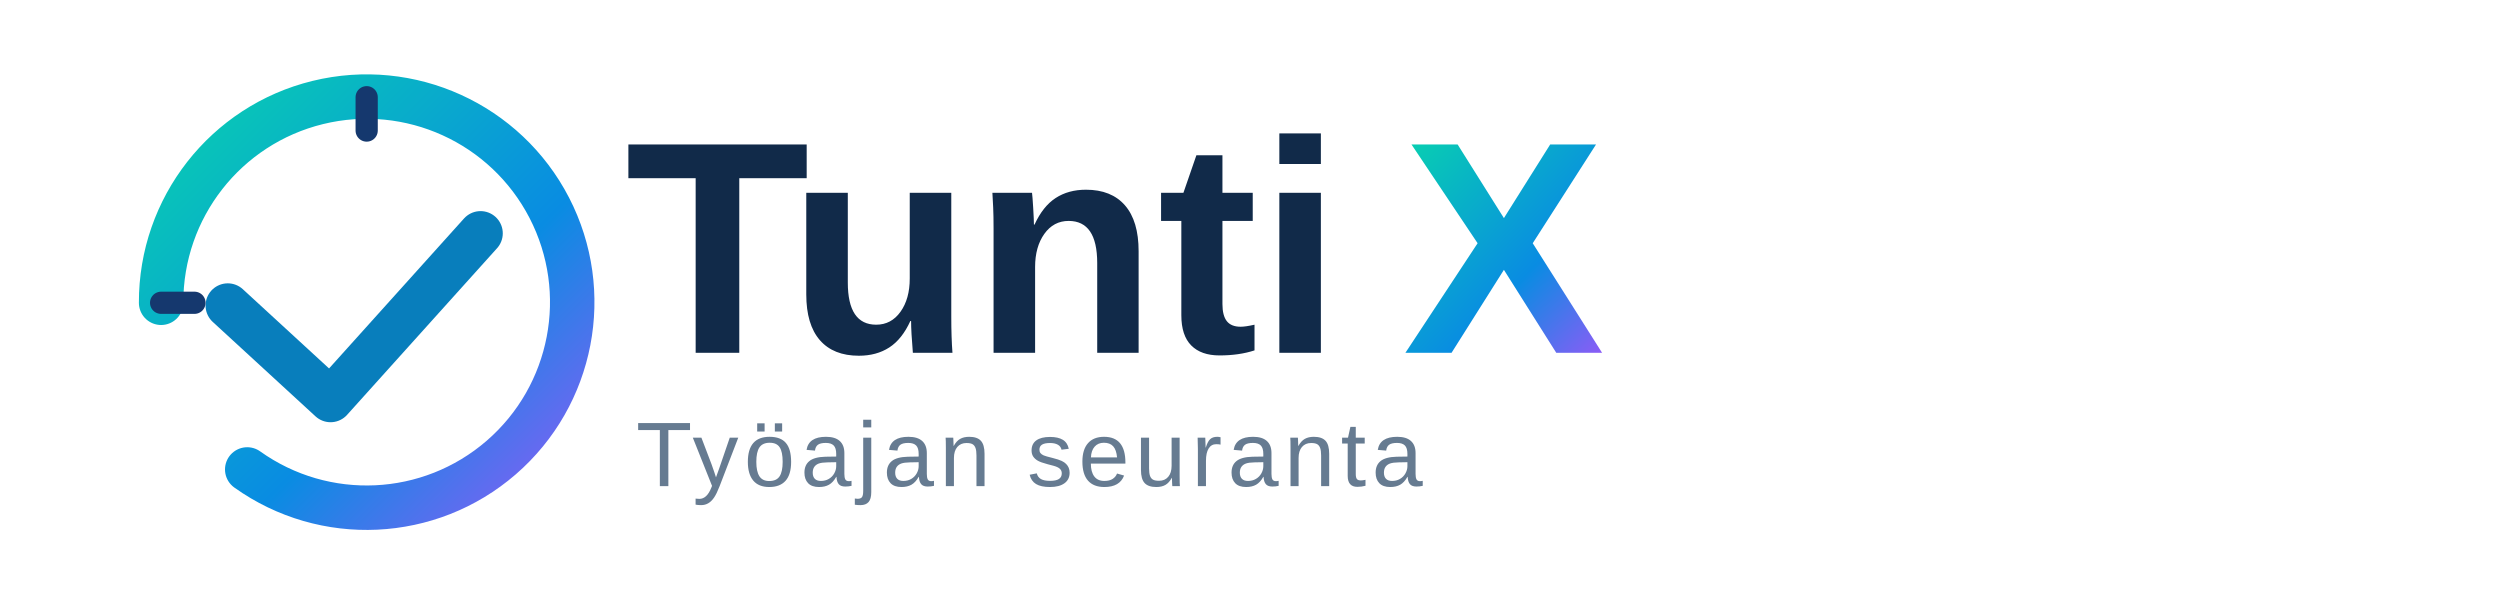
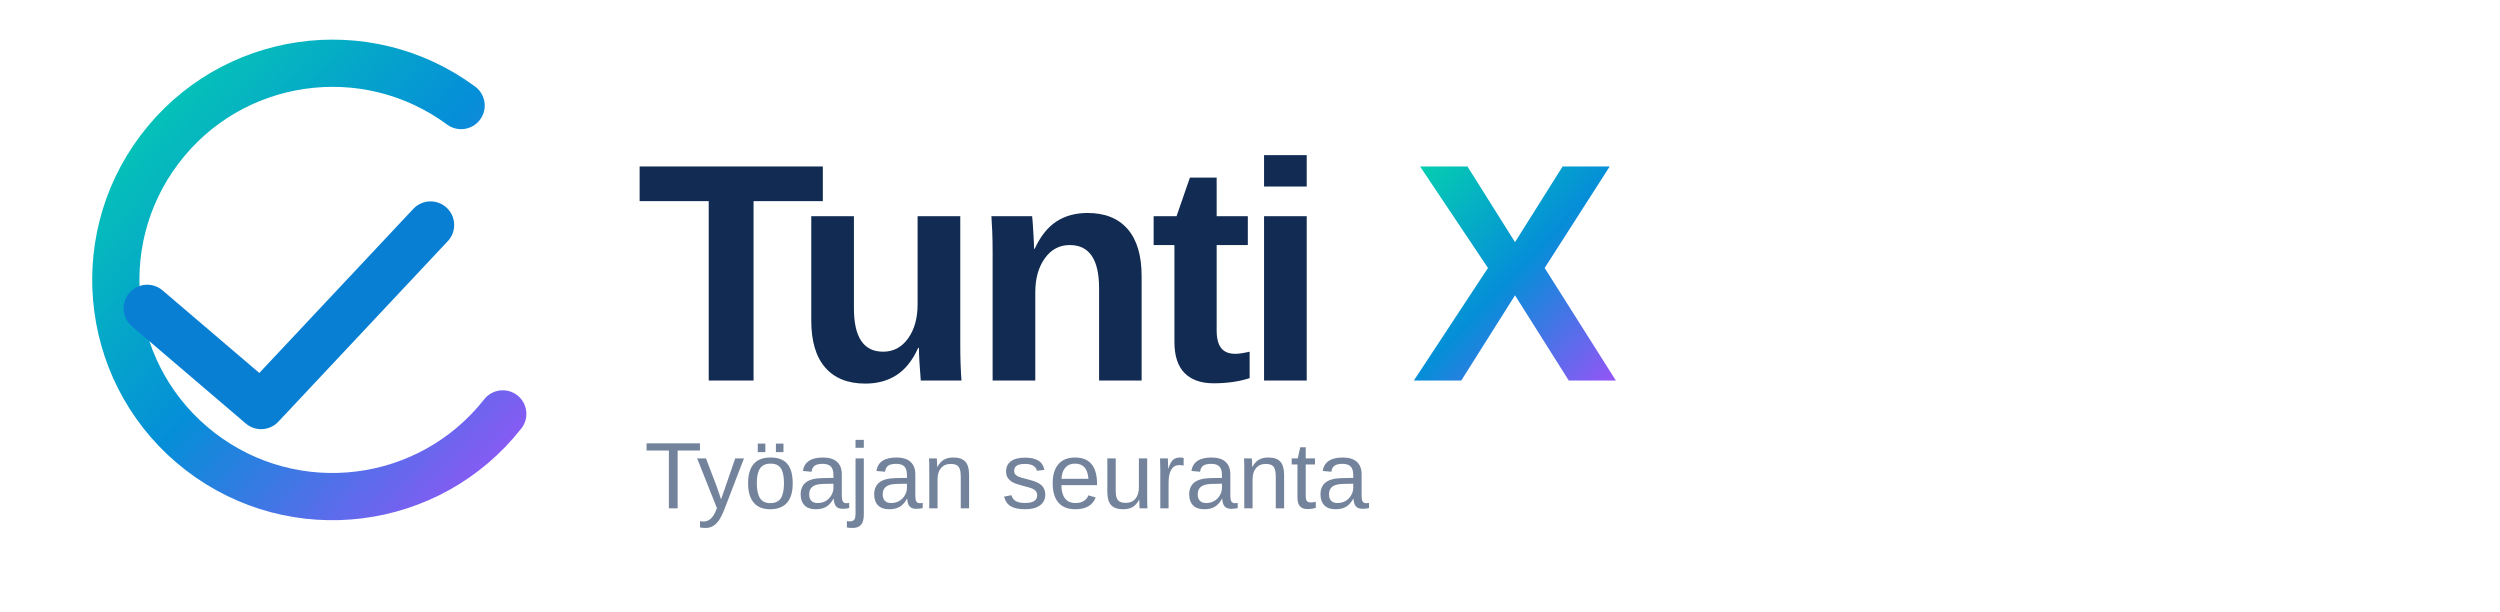
- <svg xmlns="http://www.w3.org/2000/svg" width="900" height="220" viewBox="0 0 900 220" role="img" aria-label="TuntiX — Työajan seuranta">
+ <svg xmlns="http://www.w3.org/2000/svg" width="900" height="220" viewBox="0 0 900 220">
  <defs>
-     <linearGradient id="g" x1="0" y1="0" x2="1" y2="1">
-       <stop stop-color="#08cfb1" />
-       <stop offset=".62" stop-color="#098ce2" />
-       <stop offset="1" stop-color="#8b5cf6" />
+     <linearGradient id="a" x1="0" y1="0" x2="1" y2="1">
+       <stop stop-color="#05d0af" />
+       <stop offset=".5" stop-color="#058ed8" />
+       <stop offset="1" stop-color="#9555f7" />
    </linearGradient>
  </defs>
-   <path d="M58 109a74 74 0 1 1 31 60" fill="none" stroke="url(#g)" stroke-width="16" stroke-linecap="round" />
-   <path d="M82 110l37 34 54-60" stroke="#087ebc" stroke-width="16" stroke-linecap="round" stroke-linejoin="round" fill="none" />
-   <path d="M132 35v12M58 109h12" stroke="#15386e" stroke-width="8" stroke-linecap="round" />
-   <text x="225" y="127" font-size="109" font-weight="800" font-family="Arial, Helvetica, sans-serif" fill="#112a49">Tunti</text>
-   <text x="505" y="127" font-size="109" font-weight="800" font-family="Arial, Helvetica, sans-serif" fill="url(#g)">X</text>
-   <text x="229" y="175" font-size="33" letter-spacing="2" font-family="Arial, Helvetica, sans-serif" fill="#667b91">Työajan seuranta</text>
+   <path d="M166 38A78 78 0 1 0 181 149" fill="none" stroke="url(#a)" stroke-width="17" stroke-linecap="round" />
+   <path d="M53 111l41 35 61-65" fill="none" stroke="#087fd3" stroke-width="17" stroke-linecap="round" stroke-linejoin="round" />
+   <text x="229" y="137" font-size="112" font-family="Arial, Helvetica, sans-serif" font-weight="800" letter-spacing="-4" fill="#112b52">Tunti</text>
+   <text x="508" y="137" font-size="112" font-family="Arial, Helvetica, sans-serif" font-weight="800" fill="url(#a)">X</text>
+   <text x="232" y="183" font-size="34" font-family="Arial, Helvetica, sans-serif" fill="#74839c">Työajan seuranta</text>
</svg>
